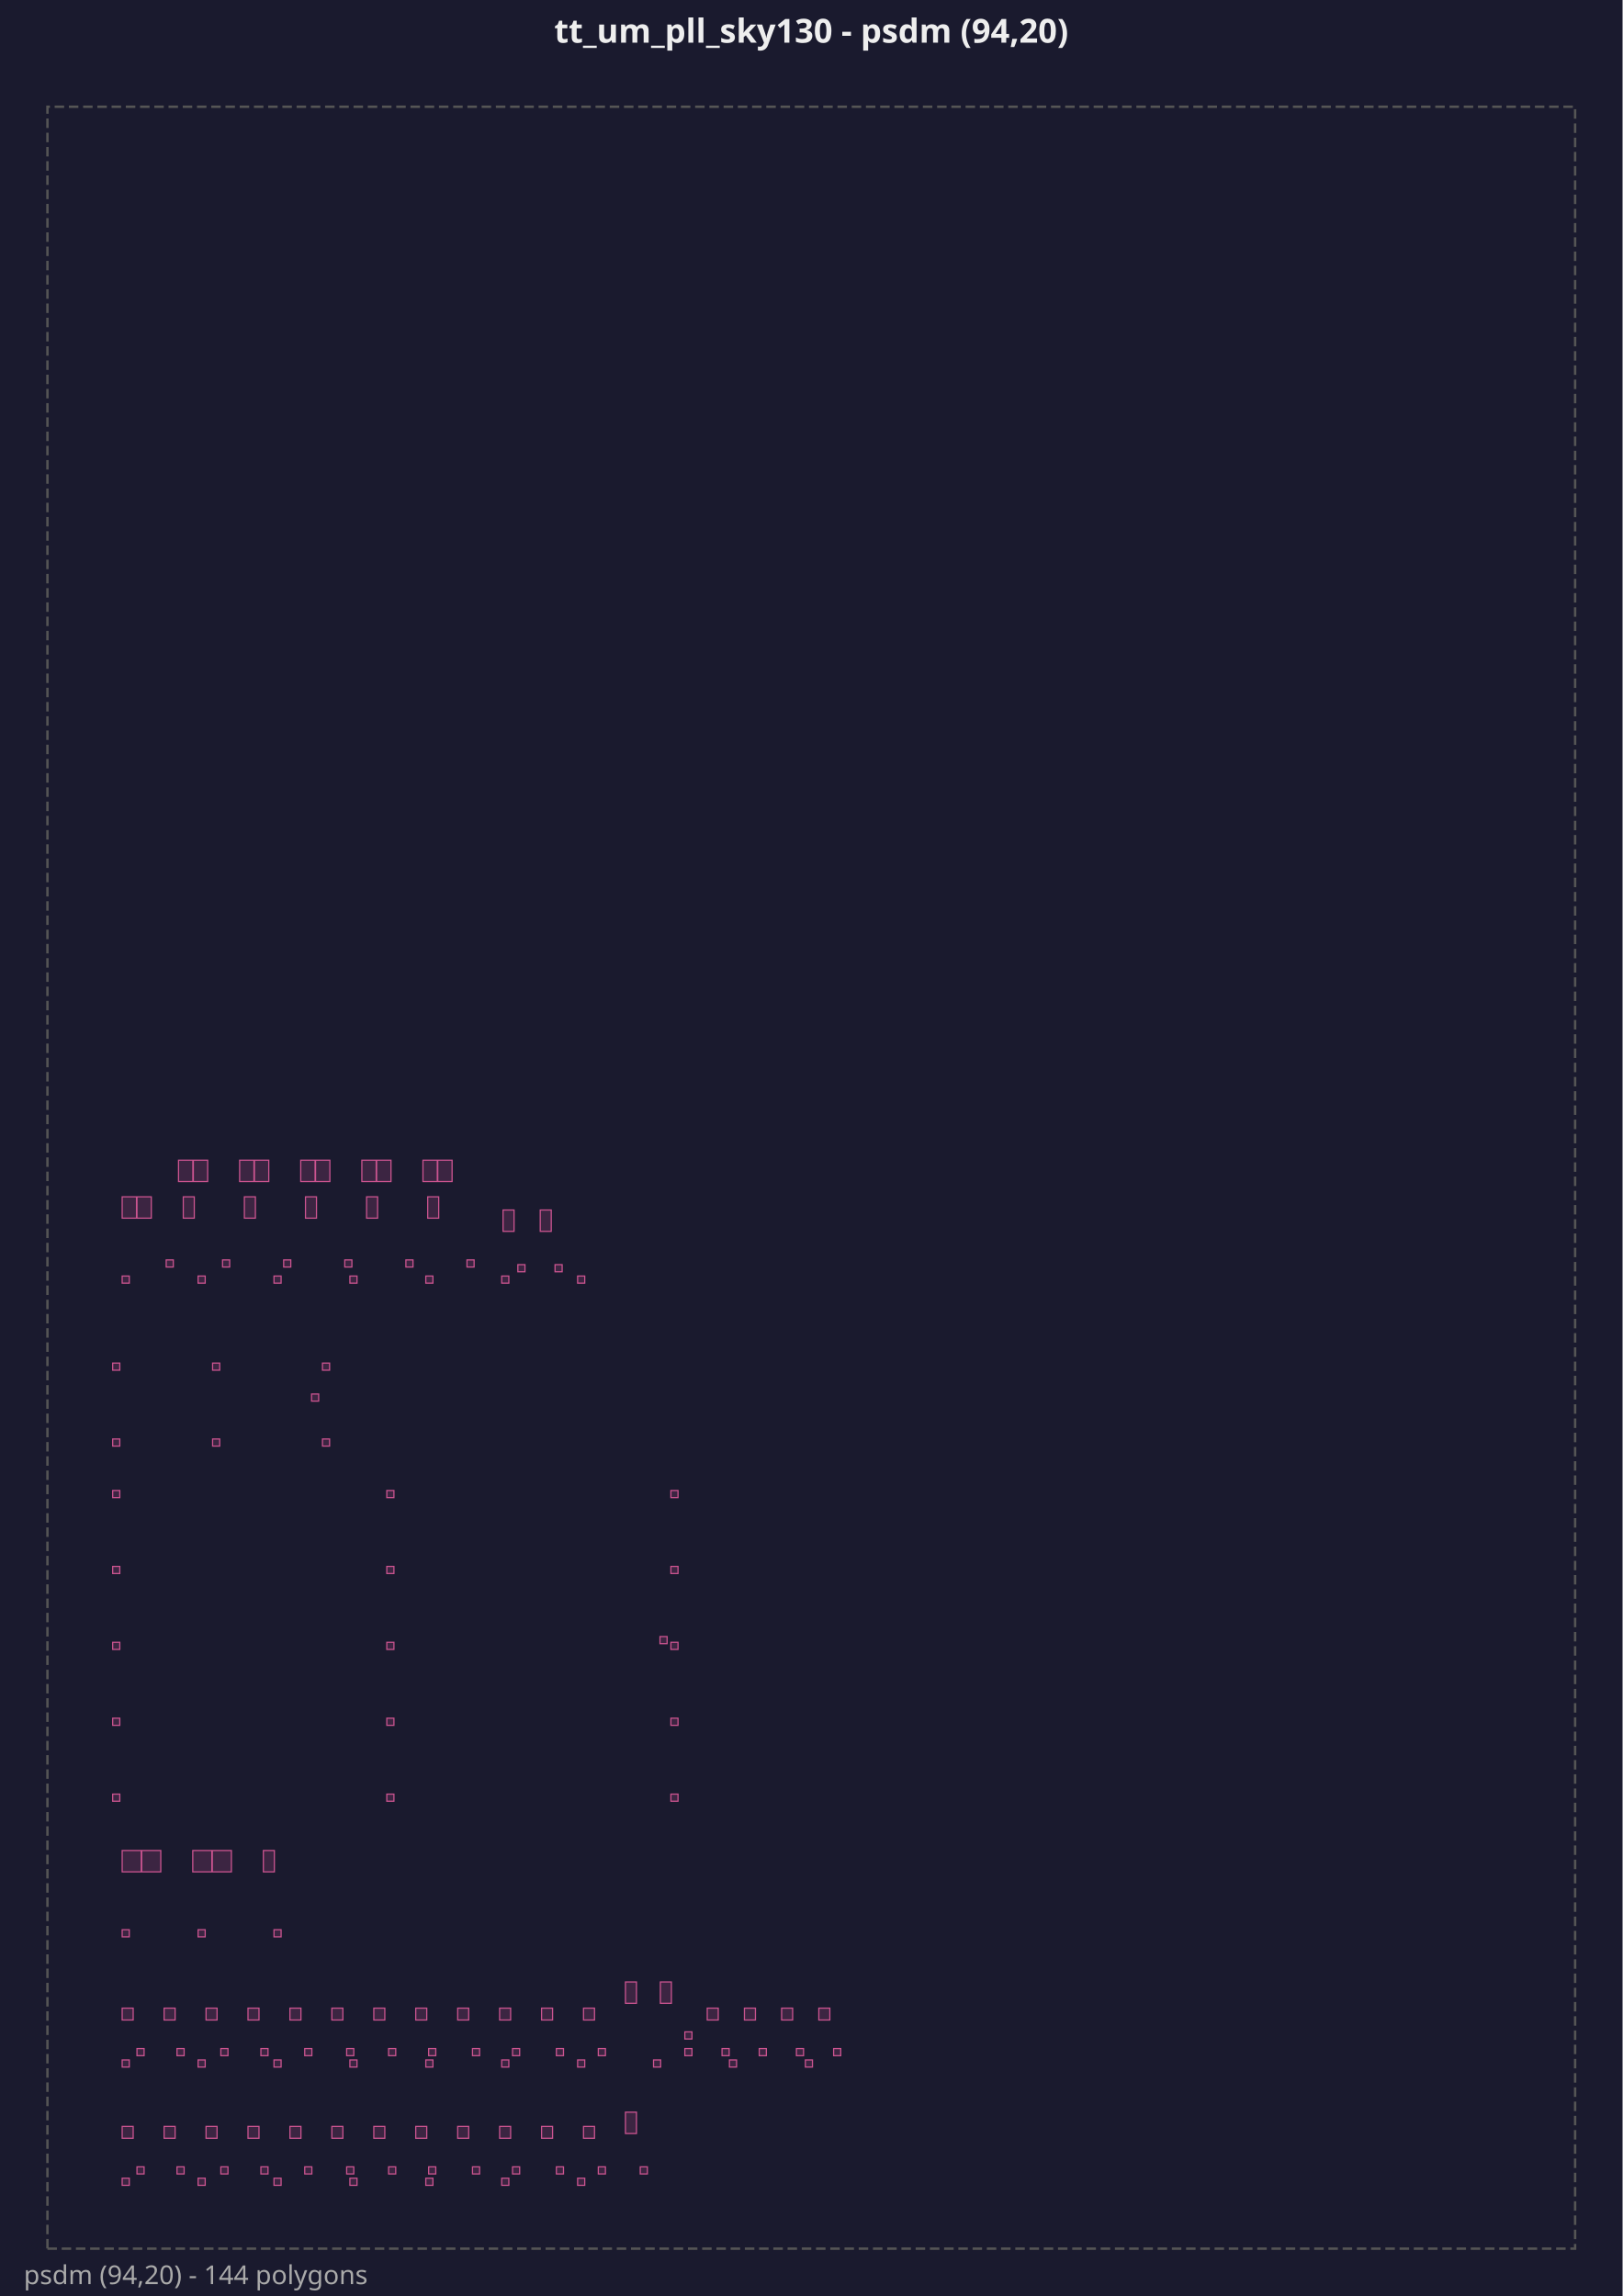
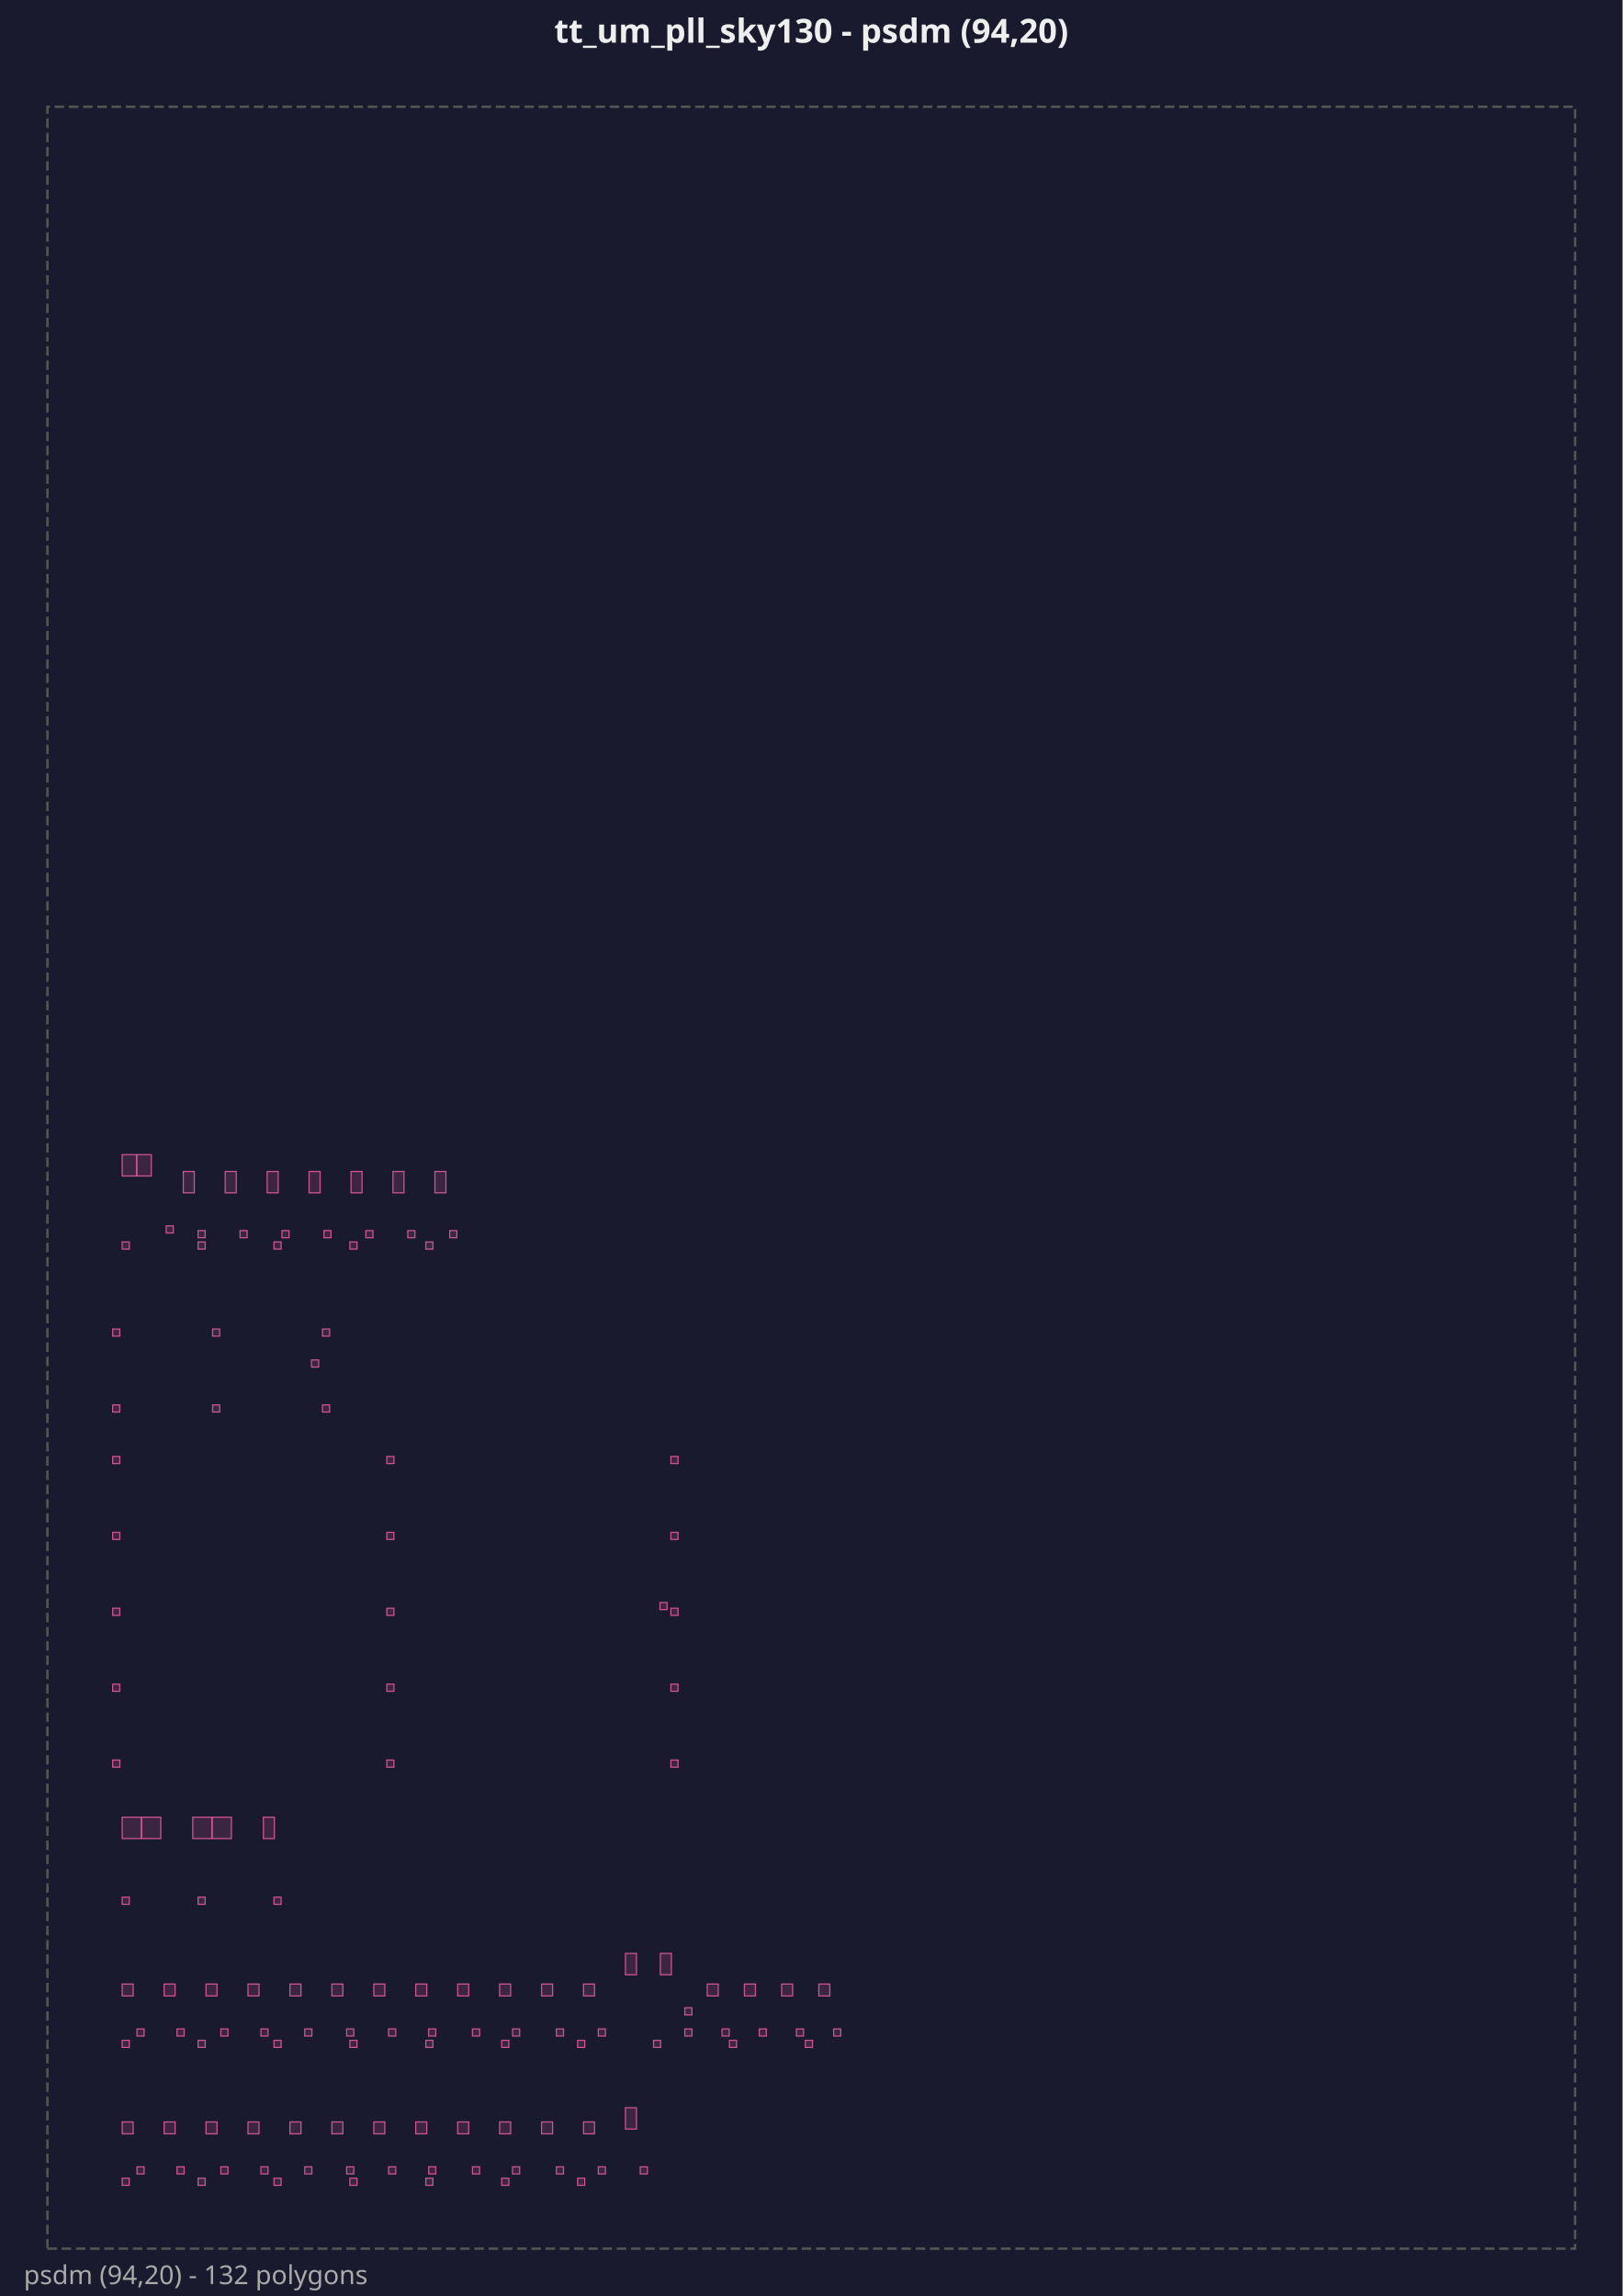
<svg xmlns="http://www.w3.org/2000/svg" width="684.0" height="968.0" viewBox="0 0 684.0 968.0">
  <rect width="100%" height="100%" fill="#1a1a2e" />
  <text x="342.0" y="18" font-family="sans-serif" font-size="14" fill="#eee" text-anchor="middle" font-weight="bold">tt_um_pll_sky130 - psdm (94,20)</text>
  <g transform="translate(0, 25)">
    <path d="M 20.00,923.04 L 664.00,923.04 L 664.00,20.00 L 20.00,20.00 Z" fill="none" stroke="#555555" stroke-width="1" stroke-dasharray="4,2" />
-     <path d="M 184.34,464.14 L 178.30,464.14 L 178.30,473.14 L 184.34,473.14 Z M 81.30,464.14 L 75.26,464.14 L 75.26,473.14 L 81.30,473.14 Z M 87.54,464.14 L 81.50,464.14 L 81.50,473.14 L 87.54,473.14 Z M 107.06,464.14 L 101.02,464.14 L 101.02,473.14 L 107.06,473.14 Z M 113.30,464.14 L 107.26,464.14 L 107.26,473.14 L 113.30,473.14 Z M 132.82,464.14 L 126.78,464.14 L 126.78,473.14 L 132.82,473.14 Z M 139.06,464.14 L 133.02,464.14 L 133.02,473.14 L 139.06,473.14 Z M 158.58,464.14 L 152.54,464.14 L 152.54,473.14 L 158.58,473.14 Z M 164.82,464.14 L 158.78,464.14 L 158.78,473.14 L 164.82,473.14 Z M 190.58,464.14 L 184.54,464.14 L 184.54,473.14 L 190.58,473.14 Z M 133.42,479.58 L 128.78,479.58 L 128.78,488.58 L 133.42,488.58 Z M 107.66,479.58 L 103.02,479.58 L 103.02,488.58 L 107.66,488.58 Z M 184.94,479.58 L 180.30,479.58 L 180.30,488.58 L 184.94,488.58 Z M 81.90,479.58 L 77.26,479.58 L 77.26,488.58 L 81.90,488.58 Z M 159.18,479.58 L 154.54,479.58 L 154.54,488.58 L 159.18,488.58 Z M 63.78,479.58 L 57.74,479.58 L 57.74,488.58 L 63.78,488.58 Z M 57.54,479.58 L 51.50,479.58 L 51.50,488.58 L 57.54,488.58 Z M 216.70,485.14 L 212.06,485.14 L 212.06,494.14 L 216.70,494.14 Z M 232.38,485.14 L 227.74,485.14 L 227.74,494.14 L 232.38,494.14 Z M 148.34,506.18 L 145.34,506.18 L 145.34,509.18 L 148.34,509.18 Z M 73.06,506.18 L 70.06,506.18 L 70.06,509.18 L 73.06,509.18 Z M 174.10,506.18 L 171.10,506.18 L 171.10,509.18 L 174.10,509.18 Z M 199.86,506.18 L 196.86,506.18 L 196.86,509.18 L 199.86,509.18 Z M 122.58,506.18 L 119.58,506.18 L 119.58,509.18 L 122.58,509.18 Z M 96.82,506.18 L 93.82,506.18 L 93.82,509.18 L 96.82,509.18 Z M 221.30,508.18 L 218.30,508.18 L 218.30,511.18 L 221.30,511.18 Z M 236.98,508.18 L 233.98,508.18 L 233.98,511.18 L 236.98,511.18 Z M 54.50,512.98 L 51.50,512.98 L 51.50,515.98 L 54.50,515.98 Z M 246.50,512.98 L 243.50,512.98 L 243.50,515.98 L 246.50,515.98 Z M 214.50,512.98 L 211.50,512.98 L 211.50,515.98 L 214.50,515.98 Z M 182.50,512.98 L 179.50,512.98 L 179.50,515.98 L 182.50,515.98 Z M 150.50,512.98 L 147.50,512.98 L 147.50,515.98 L 150.50,515.98 Z M 118.50,512.98 L 115.50,512.98 L 115.50,515.98 L 118.50,515.98 Z M 86.50,512.98 L 83.50,512.98 L 83.50,515.98 L 86.50,515.98 Z M 92.62,549.68 L 89.62,549.68 L 89.62,552.68 L 92.62,552.68 Z M 138.94,549.68 L 135.94,549.68 L 135.94,552.68 L 138.94,552.68 Z M 50.50,549.68 L 47.50,549.68 L 47.50,552.68 L 50.50,552.68 Z M 134.34,562.72 L 131.34,562.72 L 131.34,565.72 L 134.34,565.72 Z M 138.94,581.68 L 135.94,581.68 L 135.94,584.68 L 138.94,584.68 Z M 50.50,581.68 L 47.50,581.68 L 47.50,584.68 L 50.50,584.68 Z M 92.62,581.68 L 89.62,581.68 L 89.62,584.68 L 92.62,584.68 Z M 50.50,603.40 L 47.50,603.40 L 47.50,606.40 L 50.50,606.40 Z M 166.06,603.40 L 163.06,603.40 L 163.06,606.40 L 166.06,606.40 Z M 285.82,603.40 L 282.82,603.40 L 282.82,606.40 L 285.82,606.40 Z M 166.06,635.40 L 163.06,635.40 L 163.06,638.40 L 166.06,638.40 Z M 285.82,635.40 L 282.82,635.40 L 282.82,638.40 L 285.82,638.40 Z M 50.50,635.40 L 47.50,635.40 L 47.50,638.40 L 50.50,638.40 Z M 281.22,664.98 L 278.22,664.98 L 278.22,667.98 L 281.22,667.98 Z M 50.50,667.40 L 47.50,667.40 L 47.50,670.40 L 50.50,670.40 Z M 166.06,667.40 L 163.06,667.40 L 163.06,670.40 L 166.06,670.40 Z M 285.82,667.40 L 282.82,667.40 L 282.82,670.40 L 285.82,670.40 Z M 285.82,699.40 L 282.82,699.40 L 282.82,702.40 L 285.82,702.40 Z M 50.50,699.40 L 47.50,699.40 L 47.50,702.40 L 50.50,702.40 Z M 166.06,699.40 L 163.06,699.40 L 163.06,702.40 L 166.06,702.40 Z M 285.82,731.40 L 282.82,731.40 L 282.82,734.40 L 285.82,734.40 Z M 50.50,731.40 L 47.50,731.40 L 47.50,734.40 L 50.50,734.40 Z M 166.06,731.40 L 163.06,731.40 L 163.06,734.40 L 166.06,734.40 Z M 59.54,755.18 L 51.50,755.18 L 51.50,764.18 L 59.54,764.18 Z M 67.78,755.18 L 59.74,755.18 L 59.74,764.18 L 67.78,764.18 Z M 115.66,755.18 L 111.02,755.18 L 111.02,764.18 L 115.66,764.18 Z M 89.30,755.18 L 81.26,755.18 L 81.26,764.18 L 89.30,764.18 Z M 97.54,755.18 L 89.50,755.18 L 89.50,764.18 L 97.54,764.18 Z M 118.50,788.58 L 115.50,788.58 L 115.50,791.58 L 118.50,791.58 Z M 86.50,788.58 L 83.50,788.58 L 83.50,791.58 L 86.50,791.58 Z M 54.50,788.58 L 51.50,788.58 L 51.50,791.58 L 54.50,791.58 Z M 283.02,810.60 L 278.38,810.60 L 278.38,819.60 L 283.02,819.60 Z M 268.30,810.60 L 263.66,810.60 L 263.66,819.60 L 268.30,819.60 Z M 56.14,821.64 L 51.50,821.64 L 51.50,826.64 L 56.14,826.64 Z M 349.82,821.64 L 345.18,821.64 L 345.18,826.64 L 349.82,826.64 Z M 334.14,821.64 L 329.50,821.64 L 329.50,826.64 L 334.14,826.64 Z M 179.90,821.64 L 175.26,821.64 L 175.26,826.64 L 179.90,826.64 Z M 162.22,821.64 L 157.58,821.64 L 157.58,826.64 L 162.22,826.64 Z M 144.54,821.64 L 139.90,821.64 L 139.90,826.64 L 144.54,826.64 Z M 126.86,821.64 L 122.22,821.64 L 122.22,826.64 L 126.86,826.64 Z M 109.18,821.64 L 104.54,821.64 L 104.54,826.64 L 109.18,826.64 Z M 91.50,821.64 L 86.86,821.64 L 86.86,826.64 L 91.50,826.64 Z M 73.82,821.64 L 69.18,821.64 L 69.18,826.64 L 73.82,826.64 Z M 215.26,821.64 L 210.62,821.64 L 210.62,826.64 L 215.26,826.64 Z M 232.94,821.64 L 228.30,821.64 L 228.30,826.64 L 232.94,826.64 Z M 250.62,821.64 L 245.98,821.64 L 245.98,826.64 L 250.62,826.64 Z M 302.78,821.64 L 298.14,821.64 L 298.14,826.64 L 302.78,826.64 Z M 318.46,821.64 L 313.82,821.64 L 313.82,826.64 L 318.46,826.64 Z M 197.58,821.64 L 192.94,821.64 L 192.94,826.64 L 197.58,826.64 Z M 291.70,831.64 L 288.70,831.64 L 288.70,834.64 L 291.70,834.64 Z M 354.42,838.68 L 351.42,838.68 L 351.42,841.68 L 354.42,841.68 Z M 166.82,838.68 L 163.82,838.68 L 163.82,841.68 L 166.82,841.68 Z M 219.06,838.68 L 216.06,838.68 L 216.06,841.68 L 219.06,841.68 Z M 183.70,838.68 L 180.70,838.68 L 180.70,841.68 L 183.70,841.68 Z M 149.14,838.68 L 146.14,838.68 L 146.14,841.68 L 149.14,841.68 Z M 131.46,838.68 L 128.46,838.68 L 128.46,841.68 L 131.46,841.68 Z M 96.10,838.68 L 93.10,838.68 L 93.10,841.68 L 96.10,841.68 Z M 60.74,838.68 L 57.74,838.68 L 57.74,841.68 L 60.74,841.68 Z M 112.98,838.68 L 109.98,838.68 L 109.98,841.68 L 112.98,841.68 Z M 77.62,838.68 L 74.62,838.68 L 74.62,841.68 L 77.62,841.68 Z M 202.18,838.68 L 199.18,838.68 L 199.18,841.68 L 202.18,841.68 Z M 237.54,838.68 L 234.54,838.68 L 234.54,841.68 L 237.54,841.68 Z M 255.22,838.68 L 252.22,838.68 L 252.22,841.68 L 255.22,841.68 Z M 291.70,838.68 L 288.70,838.68 L 288.70,841.68 L 291.70,841.68 Z M 307.38,838.68 L 304.38,838.68 L 304.38,841.68 L 307.38,841.68 Z M 323.06,838.68 L 320.06,838.68 L 320.06,841.68 L 323.06,841.68 Z M 338.74,838.68 L 335.74,838.68 L 335.74,841.68 L 338.74,841.68 Z M 86.50,843.48 L 83.50,843.48 L 83.50,846.48 L 86.50,846.48 Z M 54.50,843.48 L 51.50,843.48 L 51.50,846.48 L 54.50,846.48 Z M 310.50,843.48 L 307.50,843.48 L 307.50,846.48 L 310.50,846.48 Z M 278.50,843.48 L 275.50,843.48 L 275.50,846.48 L 278.50,846.48 Z M 246.50,843.48 L 243.50,843.48 L 243.50,846.48 L 246.50,846.48 Z M 214.50,843.48 L 211.50,843.48 L 211.50,846.48 L 214.50,846.48 Z M 182.50,843.48 L 179.50,843.48 L 179.50,846.48 L 182.50,846.48 Z M 150.50,843.48 L 147.50,843.48 L 147.50,846.48 L 150.50,846.48 Z M 118.50,843.48 L 115.50,843.48 L 115.50,846.48 L 118.50,846.48 Z M 342.50,843.48 L 339.50,843.48 L 339.50,846.48 L 342.50,846.48 Z M 268.30,865.50 L 263.66,865.50 L 263.66,874.50 L 268.30,874.50 Z M 109.18,871.50 L 104.54,871.50 L 104.54,876.50 L 109.18,876.50 Z M 126.86,871.50 L 122.22,871.50 L 122.22,876.50 L 126.86,876.50 Z M 91.50,871.50 L 86.86,871.50 L 86.86,876.50 L 91.50,876.50 Z M 144.54,871.50 L 139.90,871.50 L 139.90,876.50 L 144.54,876.50 Z M 73.82,871.50 L 69.18,871.50 L 69.18,876.50 L 73.82,876.50 Z M 56.14,871.50 L 51.50,871.50 L 51.50,876.50 L 56.14,876.50 Z M 162.22,871.50 L 157.58,871.50 L 157.58,876.50 L 162.22,876.50 Z M 179.90,871.50 L 175.26,871.50 L 175.26,876.50 L 179.90,876.50 Z M 197.58,871.50 L 192.94,871.50 L 192.94,876.50 L 197.58,876.50 Z M 215.26,871.50 L 210.62,871.50 L 210.62,876.50 L 215.26,876.50 Z M 232.94,871.50 L 228.30,871.50 L 228.30,876.50 L 232.94,876.50 Z M 250.62,871.50 L 245.98,871.50 L 245.98,876.50 L 250.62,876.50 Z M 60.74,888.54 L 57.74,888.54 L 57.74,891.54 L 60.74,891.54 Z M 112.98,888.54 L 109.98,888.54 L 109.98,891.54 L 112.98,891.54 Z M 96.10,888.54 L 93.10,888.54 L 93.10,891.54 L 96.10,891.54 Z M 255.22,888.54 L 252.22,888.54 L 252.22,891.54 L 255.22,891.54 Z M 77.62,888.54 L 74.62,888.54 L 74.62,891.54 L 77.62,891.54 Z M 131.46,888.54 L 128.46,888.54 L 128.46,891.54 L 131.46,891.54 Z M 149.14,888.54 L 146.14,888.54 L 146.14,891.54 L 149.14,891.54 Z M 183.70,888.54 L 180.70,888.54 L 180.70,891.54 L 183.70,891.54 Z M 219.06,888.54 L 216.06,888.54 L 216.06,891.54 L 219.06,891.54 Z M 166.82,888.54 L 163.82,888.54 L 163.82,891.54 L 166.82,891.54 Z M 202.18,888.54 L 199.18,888.54 L 199.18,891.54 L 202.18,891.54 Z M 237.54,888.54 L 234.54,888.54 L 234.54,891.54 L 237.54,891.54 Z M 272.90,888.54 L 269.90,888.54 L 269.90,891.54 L 272.90,891.54 Z M 246.50,893.34 L 243.50,893.34 L 243.50,896.34 L 246.50,896.34 Z M 214.50,893.34 L 211.50,893.34 L 211.50,896.34 L 214.50,896.34 Z M 182.50,893.34 L 179.50,893.34 L 179.50,896.34 L 182.50,896.34 Z M 150.50,893.34 L 147.50,893.34 L 147.50,896.34 L 150.50,896.34 Z M 118.50,893.34 L 115.50,893.34 L 115.50,896.34 L 118.50,896.34 Z M 86.50,893.34 L 83.50,893.34 L 83.50,896.34 L 86.50,896.34 Z M 54.50,893.34 L 51.50,893.34 L 51.50,896.34 L 54.50,896.34 Z" fill="#FF69B4" fill-opacity="0.15" stroke="#cc5490" stroke-width="0.5" />
-     <text x="10" y="938" font-family="sans-serif" font-size="11" fill="#aaaaaa">psdm (94,20) - 144 polygons</text>
+     <path d="M 63.78,461.80 L 57.74,461.80 L 57.74,470.80 L 63.78,470.80 Z M 57.54,461.80 L 51.50,461.80 L 51.50,470.80 L 57.54,470.80 Z M 134.94,468.90 L 130.30,468.90 L 130.30,477.90 L 134.94,477.90 Z M 170.30,468.90 L 165.66,468.90 L 165.66,477.90 L 170.30,477.90 Z M 187.98,468.90 L 183.34,468.90 L 183.34,477.90 L 187.98,477.90 Z M 99.58,468.90 L 94.94,468.90 L 94.94,477.90 L 99.58,477.90 Z M 81.90,468.90 L 77.26,468.90 L 77.26,477.90 L 81.90,477.90 Z M 117.26,468.90 L 112.62,468.90 L 112.62,477.90 L 117.26,477.90 Z M 152.62,468.90 L 147.98,468.90 L 147.98,477.90 L 152.62,477.90 Z M 73.06,491.82 L 70.06,491.82 L 70.06,494.82 L 73.06,494.82 Z M 139.54,493.82 L 136.54,493.82 L 136.54,496.82 L 139.54,496.82 Z M 104.18,493.82 L 101.18,493.82 L 101.18,496.82 L 104.18,496.82 Z M 157.22,493.82 L 154.22,493.82 L 154.22,496.82 L 157.22,496.82 Z M 86.50,493.82 L 83.50,493.82 L 83.50,496.82 L 86.50,496.82 Z M 121.86,493.82 L 118.86,493.82 L 118.86,496.82 L 121.86,496.82 Z M 192.58,493.82 L 189.58,493.82 L 189.58,496.82 L 192.58,496.82 Z M 174.90,493.82 L 171.90,493.82 L 171.90,496.82 L 174.90,496.82 Z M 182.50,498.62 L 179.50,498.62 L 179.50,501.62 L 182.50,501.62 Z M 86.50,498.62 L 83.50,498.62 L 83.50,501.62 L 86.50,501.62 Z M 150.50,498.62 L 147.50,498.62 L 147.50,501.62 L 150.50,501.62 Z M 54.50,498.62 L 51.50,498.62 L 51.50,501.62 L 54.50,501.62 Z M 118.50,498.62 L 115.50,498.62 L 115.50,501.62 L 118.50,501.62 Z M 138.94,535.32 L 135.94,535.32 L 135.94,538.32 L 138.94,538.32 Z M 92.62,535.32 L 89.62,535.32 L 89.62,538.32 L 92.62,538.32 Z M 50.50,535.32 L 47.50,535.32 L 47.50,538.32 L 50.50,538.32 Z M 134.34,548.36 L 131.34,548.36 L 131.34,551.36 L 134.34,551.36 Z M 50.50,567.32 L 47.50,567.32 L 47.50,570.32 L 50.50,570.32 Z M 92.62,567.32 L 89.62,567.32 L 89.62,570.32 L 92.62,570.32 Z M 138.94,567.32 L 135.94,567.32 L 135.94,570.32 L 138.94,570.32 Z M 166.06,589.04 L 163.06,589.04 L 163.06,592.04 L 166.06,592.04 Z M 50.50,589.04 L 47.50,589.04 L 47.50,592.04 L 50.50,592.04 Z M 285.82,589.04 L 282.82,589.04 L 282.82,592.04 L 285.82,592.04 Z M 166.06,621.04 L 163.06,621.04 L 163.06,624.04 L 166.06,624.04 Z M 285.82,621.04 L 282.82,621.04 L 282.82,624.04 L 285.82,624.04 Z M 50.50,621.04 L 47.50,621.04 L 47.50,624.04 L 50.50,624.04 Z M 281.22,650.62 L 278.22,650.62 L 278.22,653.62 L 281.22,653.62 Z M 50.50,653.04 L 47.50,653.04 L 47.50,656.04 L 50.50,656.04 Z M 166.06,653.04 L 163.06,653.04 L 163.06,656.04 L 166.06,656.04 Z M 285.82,653.04 L 282.82,653.04 L 282.82,656.04 L 285.82,656.04 Z M 166.06,685.04 L 163.06,685.04 L 163.06,688.04 L 166.06,688.04 Z M 50.50,685.04 L 47.50,685.04 L 47.50,688.04 L 50.50,688.04 Z M 285.82,685.04 L 282.82,685.04 L 282.82,688.04 L 285.82,688.04 Z M 166.06,717.04 L 163.06,717.04 L 163.06,720.04 L 166.06,720.04 Z M 50.50,717.04 L 47.50,717.04 L 47.50,720.04 L 50.50,720.04 Z M 285.82,717.04 L 282.82,717.04 L 282.82,720.04 L 285.82,720.04 Z M 59.54,741.14 L 51.50,741.14 L 51.50,750.14 L 59.54,750.14 Z M 67.78,741.14 L 59.74,741.14 L 59.74,750.14 L 67.78,750.14 Z M 89.30,741.14 L 81.26,741.14 L 81.26,750.14 L 89.30,750.14 Z M 97.54,741.14 L 89.50,741.14 L 89.50,750.14 L 97.54,750.14 Z M 115.66,741.14 L 111.02,741.14 L 111.02,750.14 L 115.66,750.14 Z M 118.50,774.86 L 115.50,774.86 L 115.50,777.86 L 118.50,777.86 Z M 86.50,774.86 L 83.50,774.86 L 83.50,777.86 L 86.50,777.86 Z M 54.50,774.86 L 51.50,774.86 L 51.50,777.86 L 54.50,777.86 Z M 283.02,798.56 L 278.38,798.56 L 278.38,807.56 L 283.02,807.56 Z M 268.30,798.56 L 263.66,798.56 L 263.66,807.56 L 268.30,807.56 Z M 73.82,811.48 L 69.18,811.48 L 69.18,816.48 L 73.82,816.48 Z M 318.46,811.48 L 313.82,811.48 L 313.82,816.48 L 318.46,816.48 Z M 302.78,811.48 L 298.14,811.48 L 298.14,816.48 L 302.78,816.48 Z M 250.62,811.48 L 245.98,811.48 L 245.98,816.48 L 250.62,816.48 Z M 232.94,811.48 L 228.30,811.48 L 228.30,816.48 L 232.94,816.48 Z M 334.14,811.48 L 329.50,811.48 L 329.50,816.48 L 334.14,816.48 Z M 349.82,811.48 L 345.18,811.48 L 345.18,816.48 L 349.82,816.48 Z M 215.26,811.48 L 210.62,811.48 L 210.62,816.48 L 215.26,816.48 Z M 197.58,811.48 L 192.94,811.48 L 192.94,816.48 L 197.58,816.48 Z M 179.90,811.48 L 175.26,811.48 L 175.26,816.48 L 179.90,816.48 Z M 162.22,811.48 L 157.58,811.48 L 157.58,816.48 L 162.22,816.48 Z M 144.54,811.48 L 139.90,811.48 L 139.90,816.48 L 144.54,816.48 Z M 126.86,811.48 L 122.22,811.48 L 122.22,816.48 L 126.86,816.48 Z M 109.18,811.48 L 104.54,811.48 L 104.54,816.48 L 109.18,816.48 Z M 91.50,811.48 L 86.86,811.48 L 86.86,816.48 L 91.50,816.48 Z M 56.14,811.48 L 51.50,811.48 L 51.50,816.48 L 56.14,816.48 Z M 291.70,821.48 L 288.70,821.48 L 288.70,824.48 L 291.70,824.48 Z M 354.42,830.40 L 351.42,830.40 L 351.42,833.40 L 354.42,833.40 Z M 166.82,830.40 L 163.82,830.40 L 163.82,833.40 L 166.82,833.40 Z M 219.06,830.40 L 216.06,830.40 L 216.06,833.40 L 219.06,833.40 Z M 183.70,830.40 L 180.70,830.40 L 180.70,833.40 L 183.70,833.40 Z M 149.14,830.40 L 146.14,830.40 L 146.14,833.40 L 149.14,833.40 Z M 131.46,830.40 L 128.46,830.40 L 128.46,833.40 L 131.46,833.40 Z M 96.10,830.40 L 93.10,830.40 L 93.10,833.40 L 96.10,833.40 Z M 60.74,830.40 L 57.74,830.40 L 57.74,833.40 L 60.74,833.40 Z M 112.98,830.40 L 109.98,830.40 L 109.98,833.40 L 112.98,833.40 Z M 77.62,830.40 L 74.62,830.40 L 74.62,833.40 L 77.62,833.40 Z M 202.18,830.40 L 199.18,830.40 L 199.18,833.40 L 202.18,833.40 Z M 237.54,830.40 L 234.54,830.40 L 234.54,833.40 L 237.54,833.40 Z M 255.22,830.40 L 252.22,830.40 L 252.22,833.40 L 255.22,833.40 Z M 291.70,830.40 L 288.70,830.40 L 288.70,833.40 L 291.70,833.40 Z M 307.38,830.40 L 304.38,830.40 L 304.38,833.40 L 307.38,833.40 Z M 323.06,830.40 L 320.06,830.40 L 320.06,833.40 L 323.06,833.40 Z M 338.74,830.40 L 335.74,830.40 L 335.74,833.40 L 338.74,833.40 Z M 86.50,835.20 L 83.50,835.20 L 83.50,838.20 L 86.50,838.20 Z M 54.50,835.20 L 51.50,835.20 L 51.50,838.20 L 54.50,838.20 Z M 310.50,835.20 L 307.50,835.20 L 307.50,838.20 L 310.50,838.20 Z M 278.50,835.20 L 275.50,835.20 L 275.50,838.20 L 278.50,838.20 Z M 246.50,835.20 L 243.50,835.20 L 243.50,838.20 L 246.50,838.20 Z M 214.50,835.20 L 211.50,835.20 L 211.50,838.20 L 214.50,838.20 Z M 182.50,835.20 L 179.50,835.20 L 179.50,838.20 L 182.50,838.20 Z M 150.50,835.20 L 147.50,835.20 L 147.50,838.20 L 150.50,838.20 Z M 118.50,835.20 L 115.50,835.20 L 115.50,838.20 L 118.50,838.20 Z M 342.50,835.20 L 339.50,835.20 L 339.50,838.20 L 342.50,838.20 Z M 268.30,863.62 L 263.66,863.62 L 263.66,872.62 L 268.30,872.62 Z M 109.18,869.62 L 104.54,869.62 L 104.54,874.62 L 109.18,874.62 Z M 126.86,869.62 L 122.22,869.62 L 122.22,874.62 L 126.86,874.62 Z M 91.50,869.62 L 86.86,869.62 L 86.86,874.62 L 91.50,874.62 Z M 144.54,869.62 L 139.90,869.62 L 139.90,874.62 L 144.54,874.62 Z M 73.82,869.62 L 69.18,869.62 L 69.18,874.62 L 73.82,874.62 Z M 56.14,869.62 L 51.50,869.62 L 51.50,874.62 L 56.14,874.62 Z M 162.22,869.62 L 157.58,869.62 L 157.58,874.62 L 162.22,874.62 Z M 179.90,869.62 L 175.26,869.62 L 175.26,874.62 L 179.90,874.62 Z M 197.58,869.62 L 192.94,869.62 L 192.94,874.62 L 197.58,874.62 Z M 215.26,869.62 L 210.62,869.62 L 210.62,874.62 L 215.26,874.62 Z M 232.94,869.62 L 228.30,869.62 L 228.30,874.62 L 232.94,874.62 Z M 250.62,869.62 L 245.98,869.62 L 245.98,874.62 L 250.62,874.62 Z M 60.74,888.54 L 57.74,888.54 L 57.74,891.54 L 60.74,891.54 Z M 112.98,888.54 L 109.98,888.54 L 109.98,891.54 L 112.98,891.54 Z M 96.10,888.54 L 93.10,888.54 L 93.10,891.54 L 96.10,891.54 Z M 255.22,888.54 L 252.22,888.54 L 252.22,891.54 L 255.22,891.54 Z M 77.62,888.54 L 74.62,888.54 L 74.62,891.54 L 77.62,891.54 Z M 131.46,888.54 L 128.46,888.54 L 128.46,891.54 L 131.46,891.54 Z M 149.14,888.54 L 146.14,888.54 L 146.14,891.54 L 149.14,891.54 Z M 183.70,888.54 L 180.70,888.54 L 180.70,891.54 L 183.70,891.54 Z M 219.06,888.54 L 216.06,888.54 L 216.06,891.54 L 219.06,891.54 Z M 166.82,888.54 L 163.82,888.54 L 163.82,891.54 L 166.82,891.54 Z M 202.18,888.54 L 199.18,888.54 L 199.18,891.54 L 202.18,891.54 Z M 237.54,888.54 L 234.54,888.54 L 234.54,891.54 L 237.54,891.54 Z M 272.90,888.54 L 269.90,888.54 L 269.90,891.54 L 272.90,891.54 Z M 246.50,893.34 L 243.50,893.34 L 243.50,896.34 L 246.50,896.34 Z M 214.50,893.34 L 211.50,893.34 L 211.50,896.34 L 214.50,896.34 Z M 182.50,893.34 L 179.50,893.34 L 179.50,896.34 L 182.50,896.34 Z M 150.50,893.34 L 147.50,893.34 L 147.50,896.34 L 150.50,896.34 Z M 118.50,893.34 L 115.50,893.34 L 115.50,896.34 L 118.50,896.34 Z M 86.50,893.34 L 83.50,893.34 L 83.50,896.34 L 86.50,896.34 Z M 54.50,893.34 L 51.50,893.34 L 51.50,896.34 L 54.50,896.34 Z" fill="#FF69B4" fill-opacity="0.15" stroke="#cc5490" stroke-width="0.5" />
+     <text x="10" y="938" font-family="sans-serif" font-size="11" fill="#aaaaaa">psdm (94,20) - 132 polygons</text>
  </g>
</svg>
